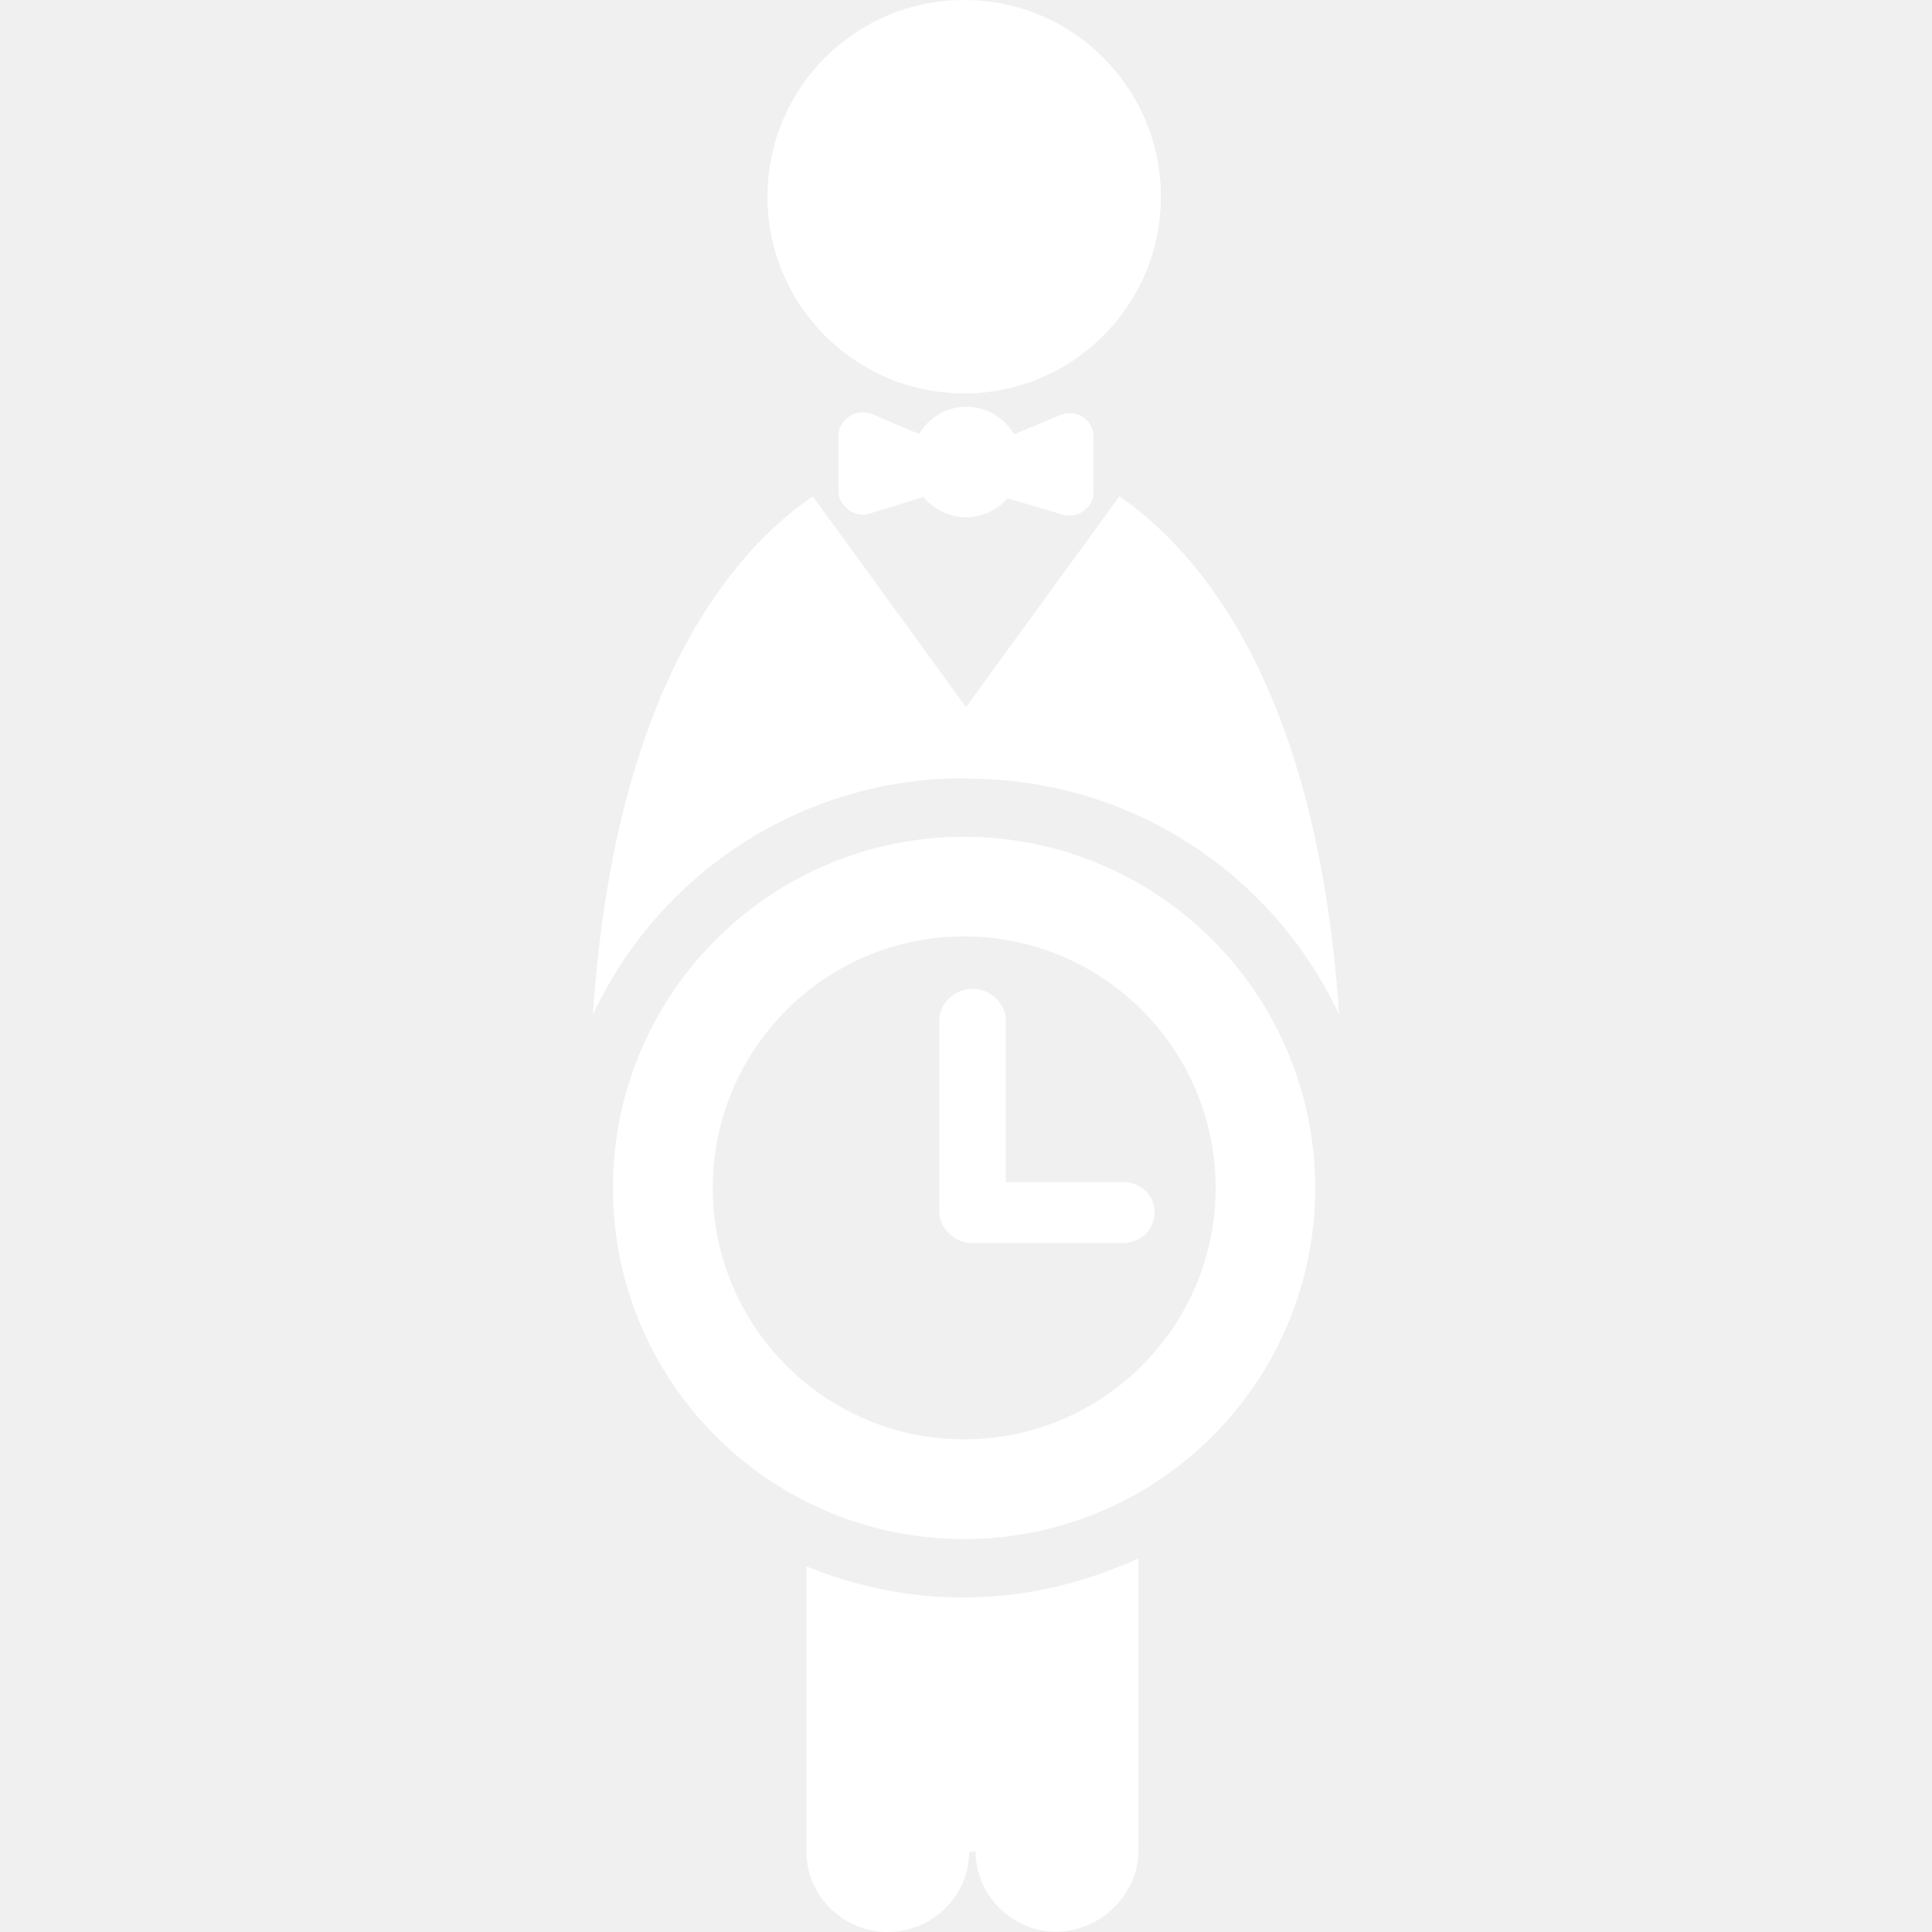
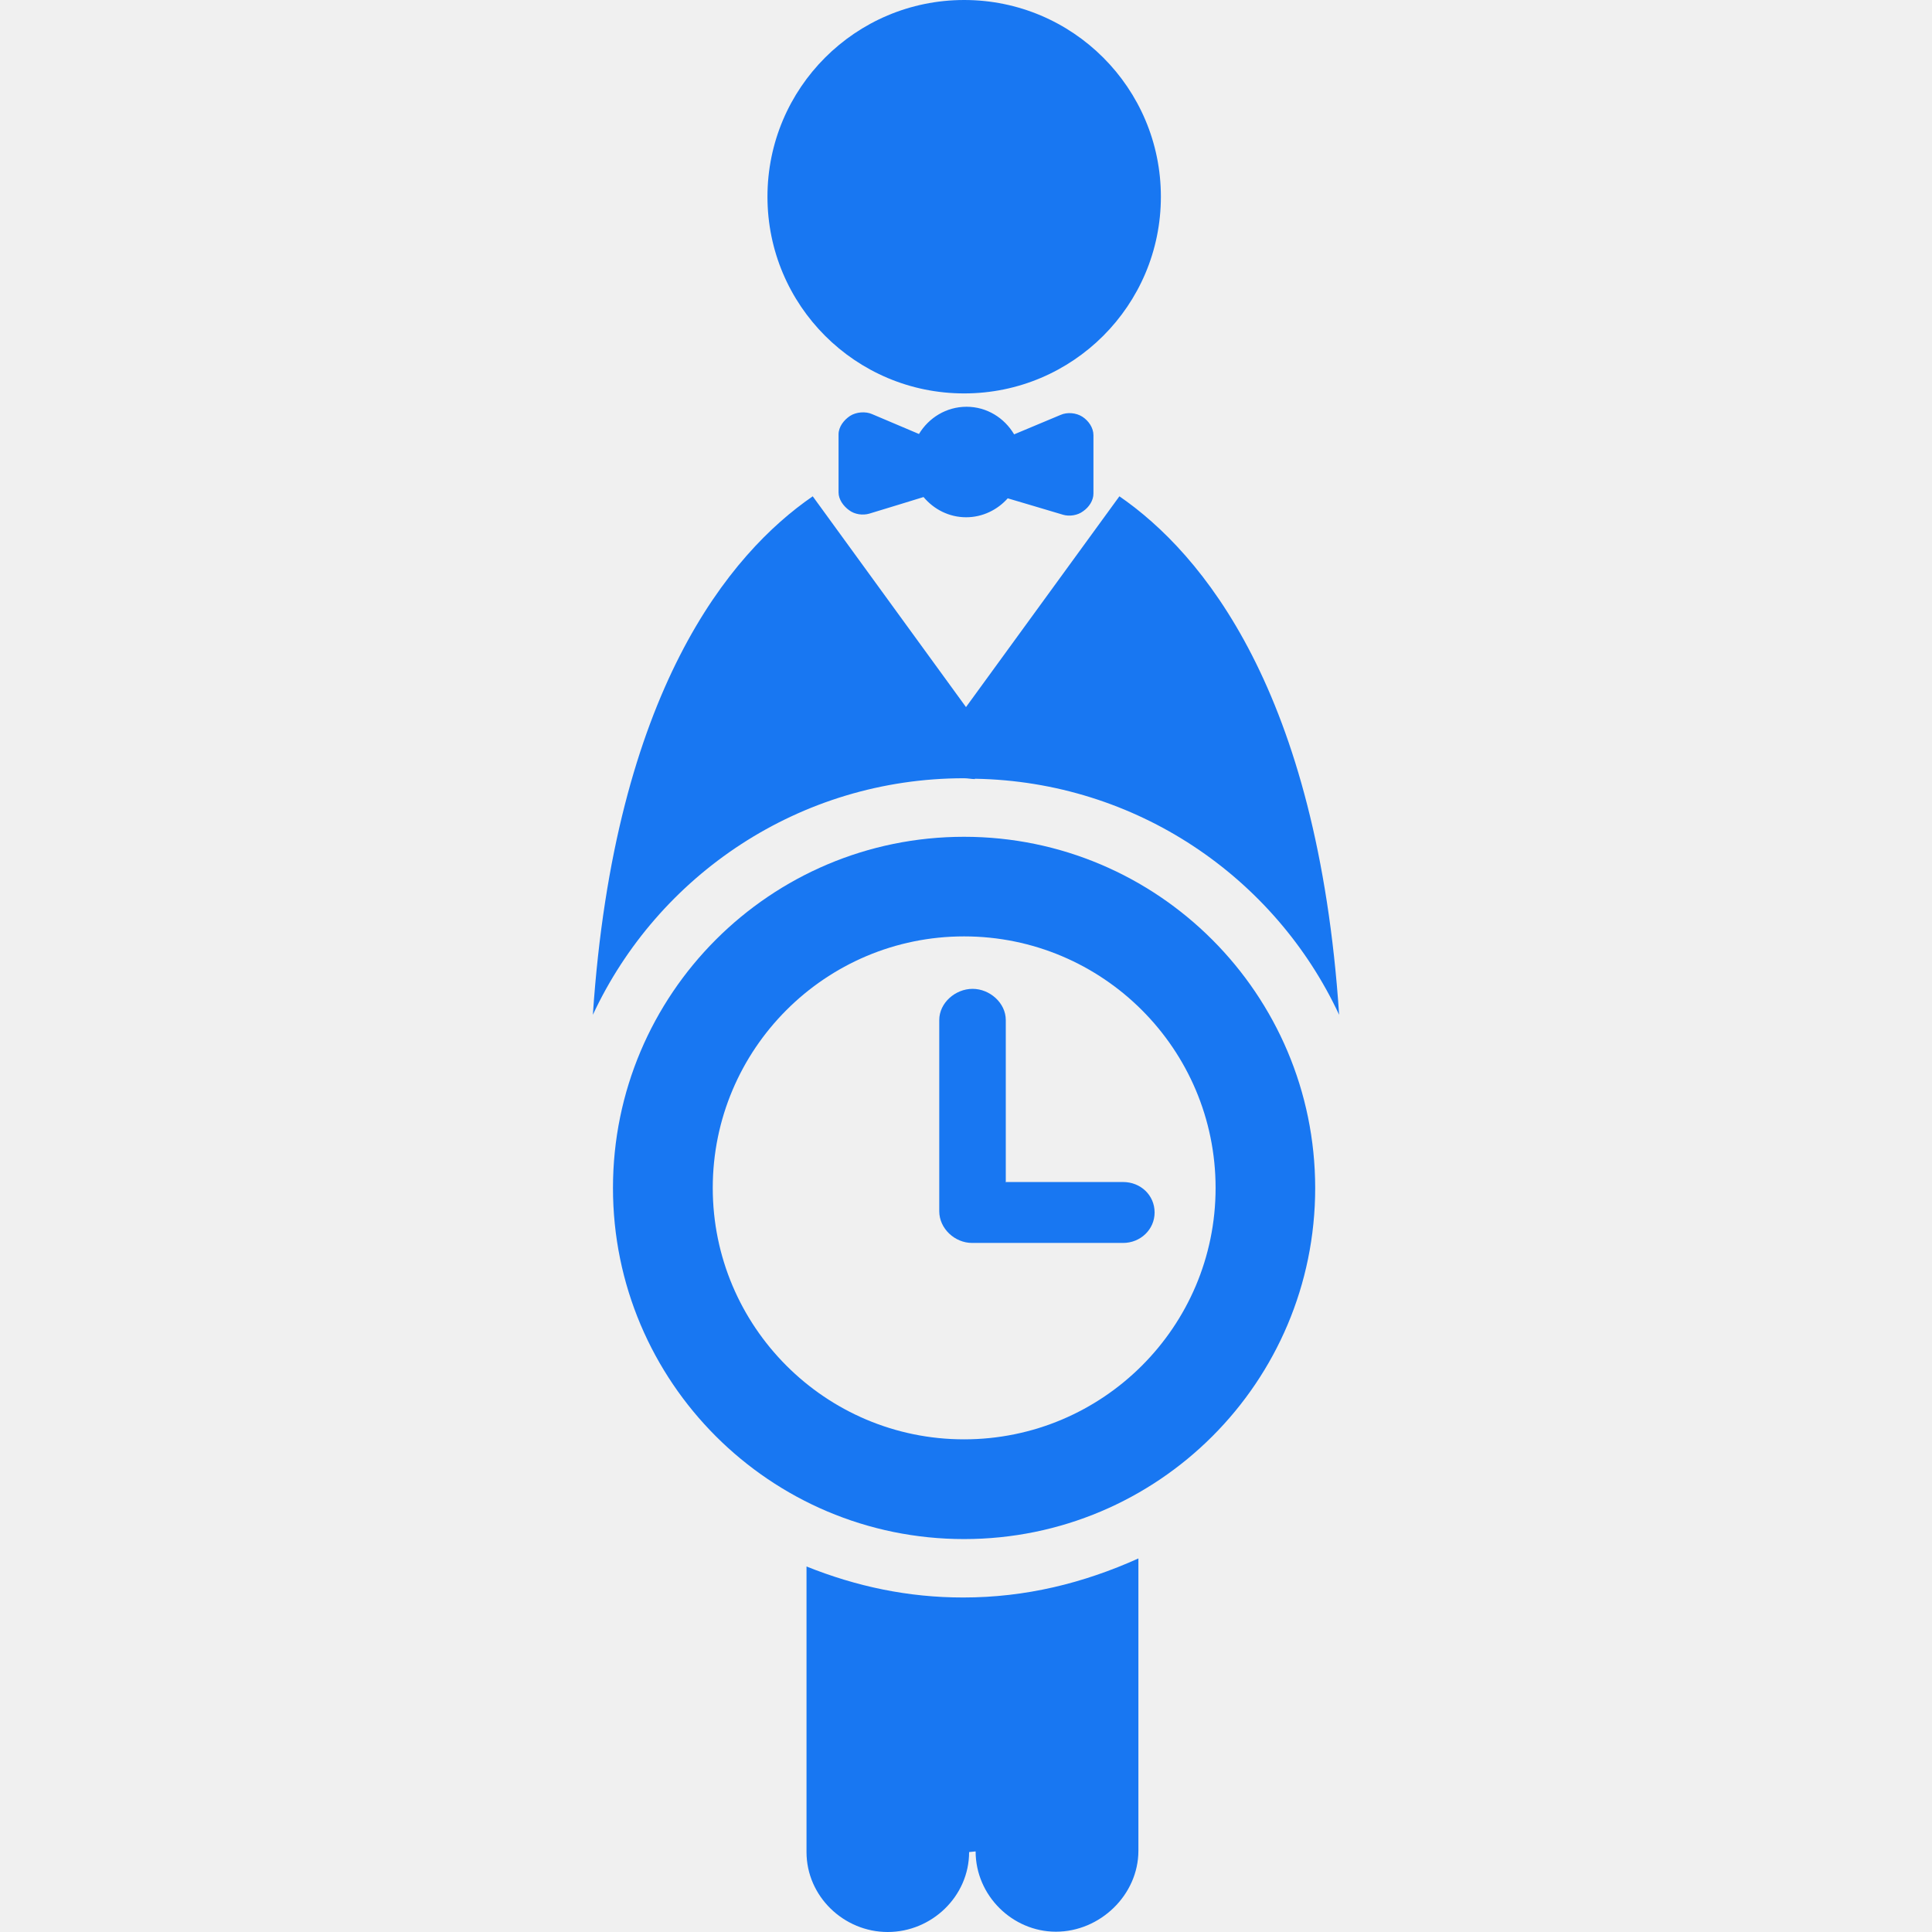
- <svg xmlns="http://www.w3.org/2000/svg" fill="#ffffff" version="1.1" id="Capa_1" width="800px" height="800px" viewBox="0 0 31.714 31.714" xml:space="preserve">
+ <svg xmlns="http://www.w3.org/2000/svg" fill="#1877f2" version="1.1" id="Capa_1" width="800px" height="800px" viewBox="0 0 31.714 31.714" xml:space="preserve">
  <g>
    <g>
      <circle cx="15.827" cy="3.229" r="3.229" />
      <path d="M13.239,25.714v4.688c0,0.726,0.611,1.312,1.333,1.312c0.724,0,1.336-0.587,1.336-1.312l0.107-0.011    c0,0.724,0.604,1.318,1.318,1.318c0.726,0,1.354-0.604,1.354-1.33v-4.797c-0.904,0.407-1.853,0.641-2.875,0.641    C14.909,26.224,14.056,26.042,13.239,25.714z" />
      <path d="M15.825,12.775c0.061,0,0.117,0.013,0.178,0.014v-0.006c2.648,0.045,4.926,1.616,5.979,3.875    c-0.355-5.315-2.252-7.578-3.607-8.511l-2.518,3.46l-2.516-3.46c-1.357,0.933-3.253,3.196-3.609,8.511    C10.8,14.366,13.127,12.775,15.825,12.775z" />
      <path d="M17.409,6.811L16.647,7.13c-0.159-0.269-0.447-0.453-0.781-0.453s-0.622,0.183-0.781,0.447l-0.769-0.326    c-0.108-0.048-0.261-0.036-0.362,0.029c-0.103,0.068-0.189,0.181-0.189,0.303v0.953c0,0.116,0.079,0.224,0.173,0.292    c0.092,0.07,0.224,0.088,0.333,0.056c0.301-0.092,0.679-0.206,0.889-0.272c0.17,0.202,0.418,0.332,0.7,0.332    c0.271,0,0.516-0.124,0.682-0.311c0.219,0.063,0.6,0.179,0.906,0.269c0.105,0.032,0.242,0.012,0.333-0.058    c0.096-0.066,0.168-0.176,0.168-0.289V7.144c0-0.123-0.08-0.237-0.181-0.303C17.666,6.775,17.518,6.762,17.409,6.811z" />
      <path d="M15.825,13.736c-3.182,0-5.763,2.583-5.763,5.765c0,3.182,2.581,5.763,5.763,5.763c3.187,0,5.764-2.581,5.764-5.763    C21.587,16.318,19.005,13.736,15.825,13.736z M15.825,23.627c-2.278,0-4.125-1.852-4.125-4.127c0-2.279,1.849-4.129,4.125-4.129    c2.279,0,4.129,1.85,4.129,4.129C19.955,21.777,18.104,23.627,15.825,23.627z" />
      <path d="M16.506,19.402v-0.004h0.004v-0.002v-2.652c0-0.28-0.262-0.512-0.545-0.512c-0.283,0-0.547,0.23-0.547,0.512v3.139    c0,0.283,0.254,0.52,0.539,0.52h2.479c0.284,0,0.517-0.22,0.517-0.5c0-0.283-0.229-0.5-0.517-0.5H16.506L16.506,19.402z" />
    </g>
  </g>
</svg>
